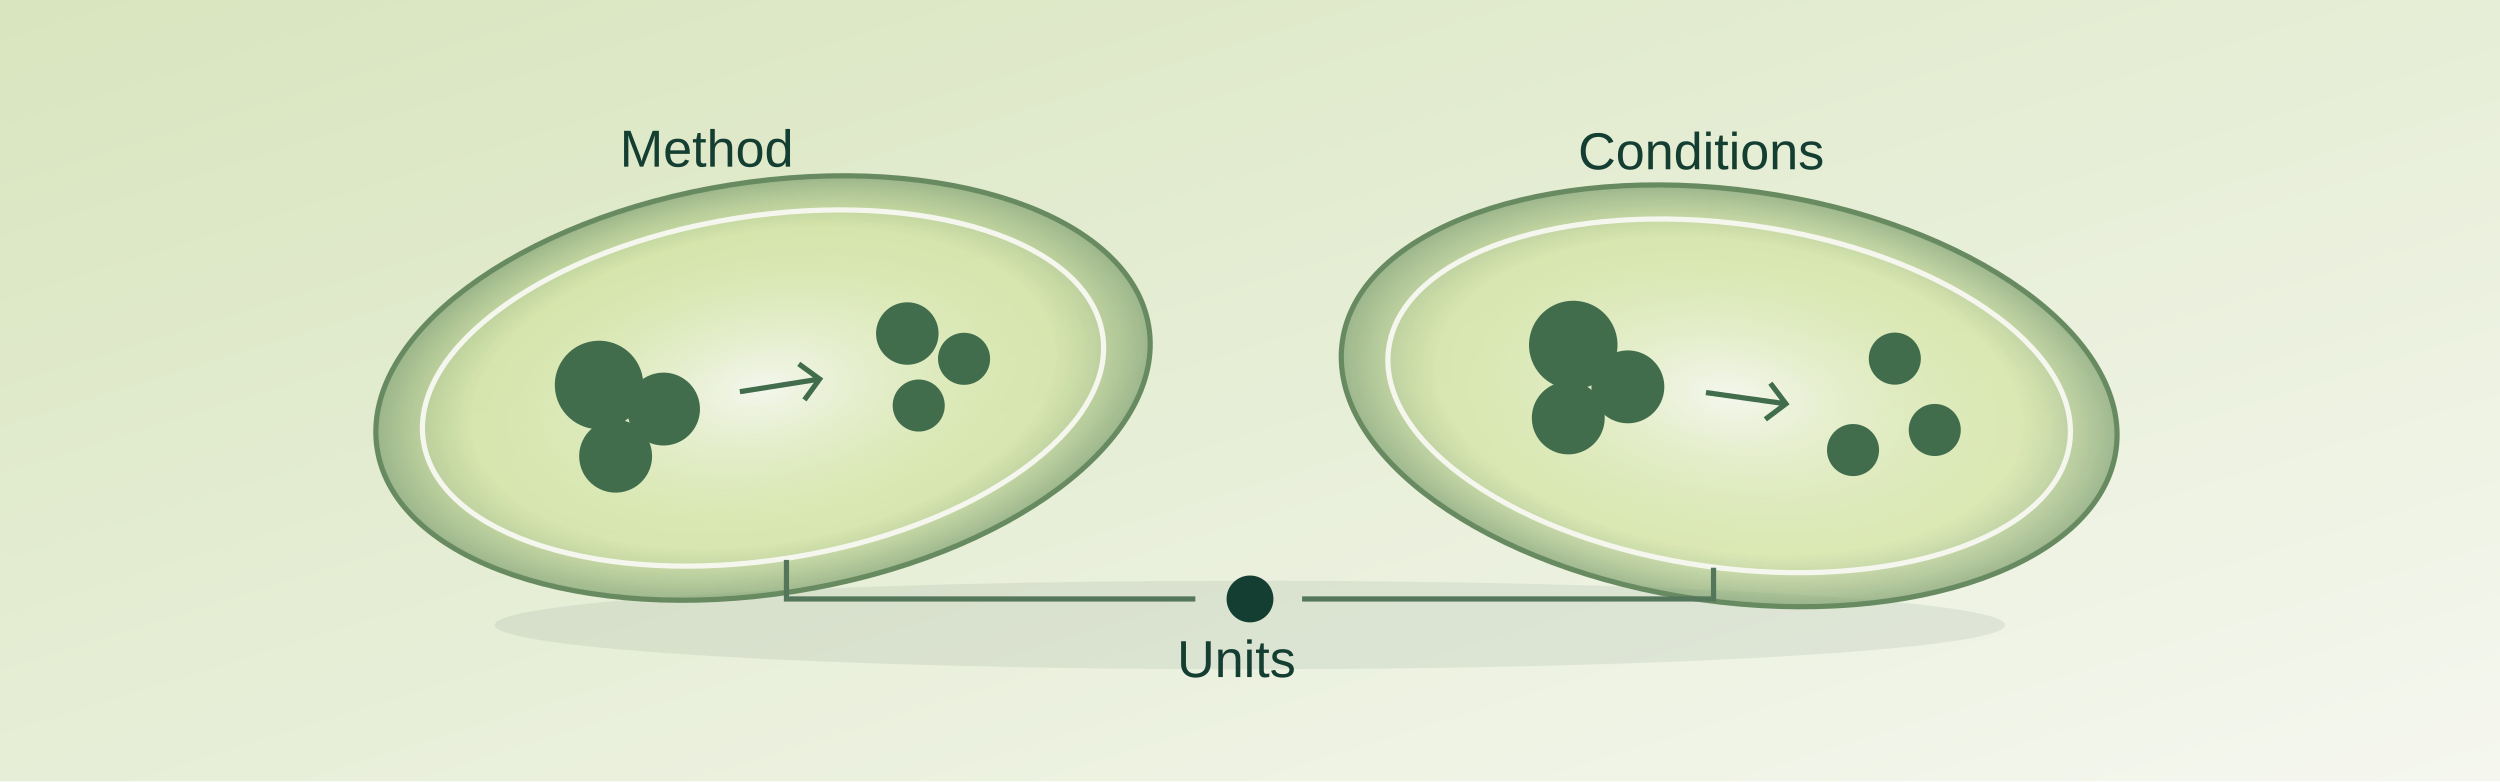
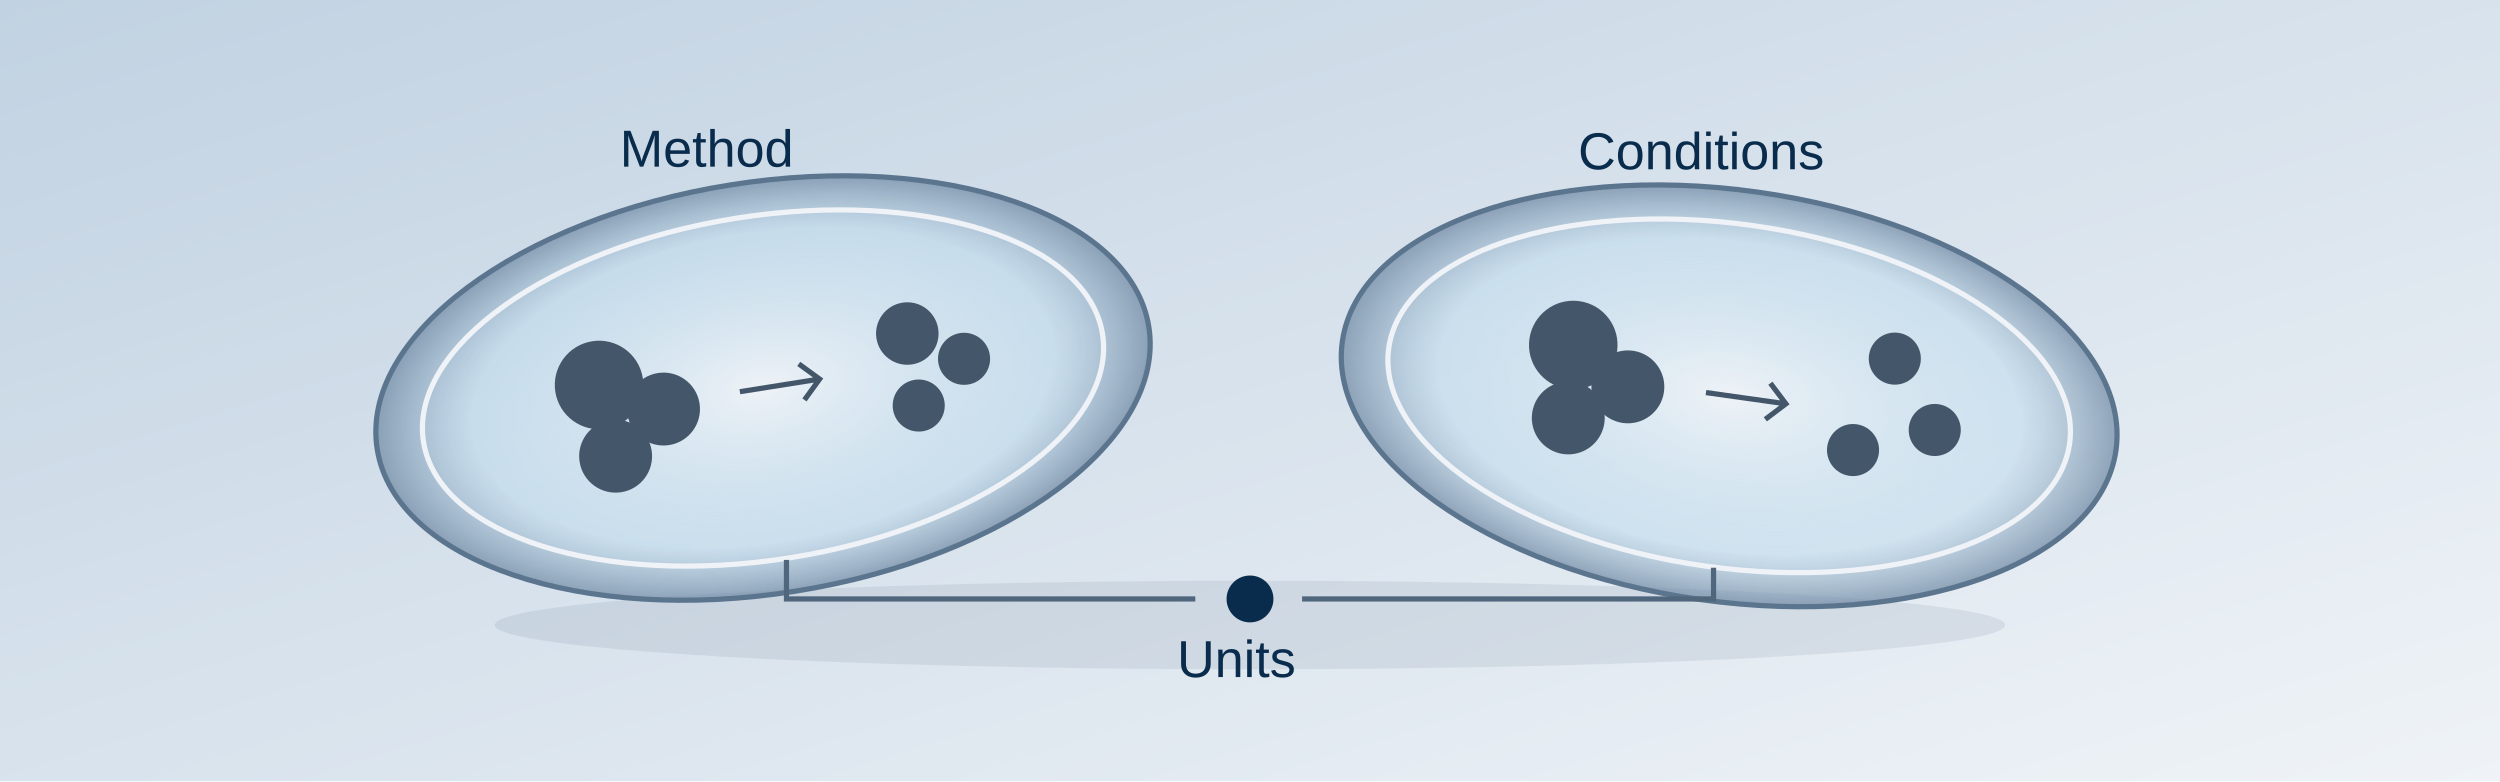
<svg xmlns="http://www.w3.org/2000/svg" width="960" height="300" viewBox="0 0 960 300">
  <defs>
    <linearGradient id="b" x2="1" y2="1">
-       <stop stop-color="#d8e5be" />
-       <stop offset="1" stop-color="#f5f7ef" />
+       <stop stop-color="#c1d2e2" />
+       <stop offset="1" stop-color="#eff3f7" />
    </linearGradient>
    <radialGradient id="d">
-       <stop stop-color="#f5f7ef" stop-opacity=".95" />
-       <stop offset=".75" stop-color="#c9df8a" stop-opacity=".5" />
-       <stop offset="1" stop-color="#7d9e6d" stop-opacity=".7" />
+       <stop stop-color="#eff3f7" stop-opacity=".95" />
+       <stop offset=".75" stop-color="#bddbed" stop-opacity=".5" />
+       <stop offset="1" stop-color="#6b85a0" stop-opacity=".7" />
    </radialGradient>
  </defs>
  <rect width="960" height="300" fill="url(#b)" />
-   <ellipse cx="480" cy="240" rx="290" ry="17" fill="#143e31" opacity=".08" />
+   <ellipse cx="480" cy="240" rx="290" ry="17" fill="#092b4c" opacity=".08" />
  <g transform="translate(293 149) rotate(-9)">
-     <ellipse rx="150" ry="79" fill="url(#d)" stroke="#678a60" stroke-width="2" />
-     <ellipse rx="132" ry="66" fill="none" stroke="#f5f7ef" stroke-width="2" />
-     <g fill="#416d4d">
+     <ellipse rx="150" ry="79" fill="url(#d)" stroke="#5b758f" stroke-width="2" />
+     <ellipse rx="132" ry="66" fill="none" stroke="#eff3f7" stroke-width="2" />
+     <g fill="#44576a">
      <circle cx="-62" cy="-11" r="17" />
      <circle cx="-39" cy="2" r="14" />
      <circle cx="-60" cy="17" r="14" />
      <circle cx="58" cy="-12" r="12" />
      <circle cx="78" cy="1" r="10" />
      <circle cx="58" cy="16" r="10" />
    </g>
-     <path d="M-9 0H22m-7-7 7 7-7 7" fill="none" stroke="#416d4d" stroke-width="2" />
+     <path d="M-9 0H22m-7-7 7 7-7 7" fill="none" stroke="#44576a" stroke-width="2" />
  </g>
  <g transform="translate(664 152) rotate(8)">
-     <ellipse rx="150" ry="79" fill="url(#d)" stroke="#678a60" stroke-width="2" />
-     <ellipse rx="132" ry="66" fill="none" stroke="#f5f7ef" stroke-width="2" />
-     <g fill="#416d4d">
+     <ellipse rx="150" ry="79" fill="url(#d)" stroke="#5b758f" stroke-width="2" />
+     <ellipse rx="132" ry="66" fill="none" stroke="#eff3f7" stroke-width="2" />
+     <g fill="#44576a">
      <circle cx="-62" cy="-11" r="17" />
      <circle cx="-39" cy="2" r="14" />
      <circle cx="-60" cy="17" r="14" />
      <circle cx="61" cy="-23" r="10" />
      <circle cx="80" cy="2" r="10" />
      <circle cx="50" cy="14" r="10" />
    </g>
-     <path d="M-9 0H22m-7-7 7 7-7 7" fill="none" stroke="#416d4d" stroke-width="2" />
+     <path d="M-9 0H22m-7-7 7 7-7 7" fill="none" stroke="#44576a" stroke-width="2" />
  </g>
-   <path d="M302 215v15h157m199-12v12H500" fill="none" stroke="#54775b" stroke-width="2" />
-   <circle cx="480" cy="230" r="9" fill="#143e31" />
-   <g font-family="Arial,sans-serif" font-size="20" fill="#143e31">
+   <path d="M302 215v15h157m199-12v12H500" fill="none" stroke="#4f667c" stroke-width="2" />
+   <circle cx="480" cy="230" r="9" fill="#092b4c" />
+   <g font-family="Arial,sans-serif" font-size="20" fill="#092b4c">
    <text x="238" y="64">Method</text>
    <text x="606" y="65">Conditions</text>
    <text x="452" y="260">Units</text>
  </g>
</svg>
